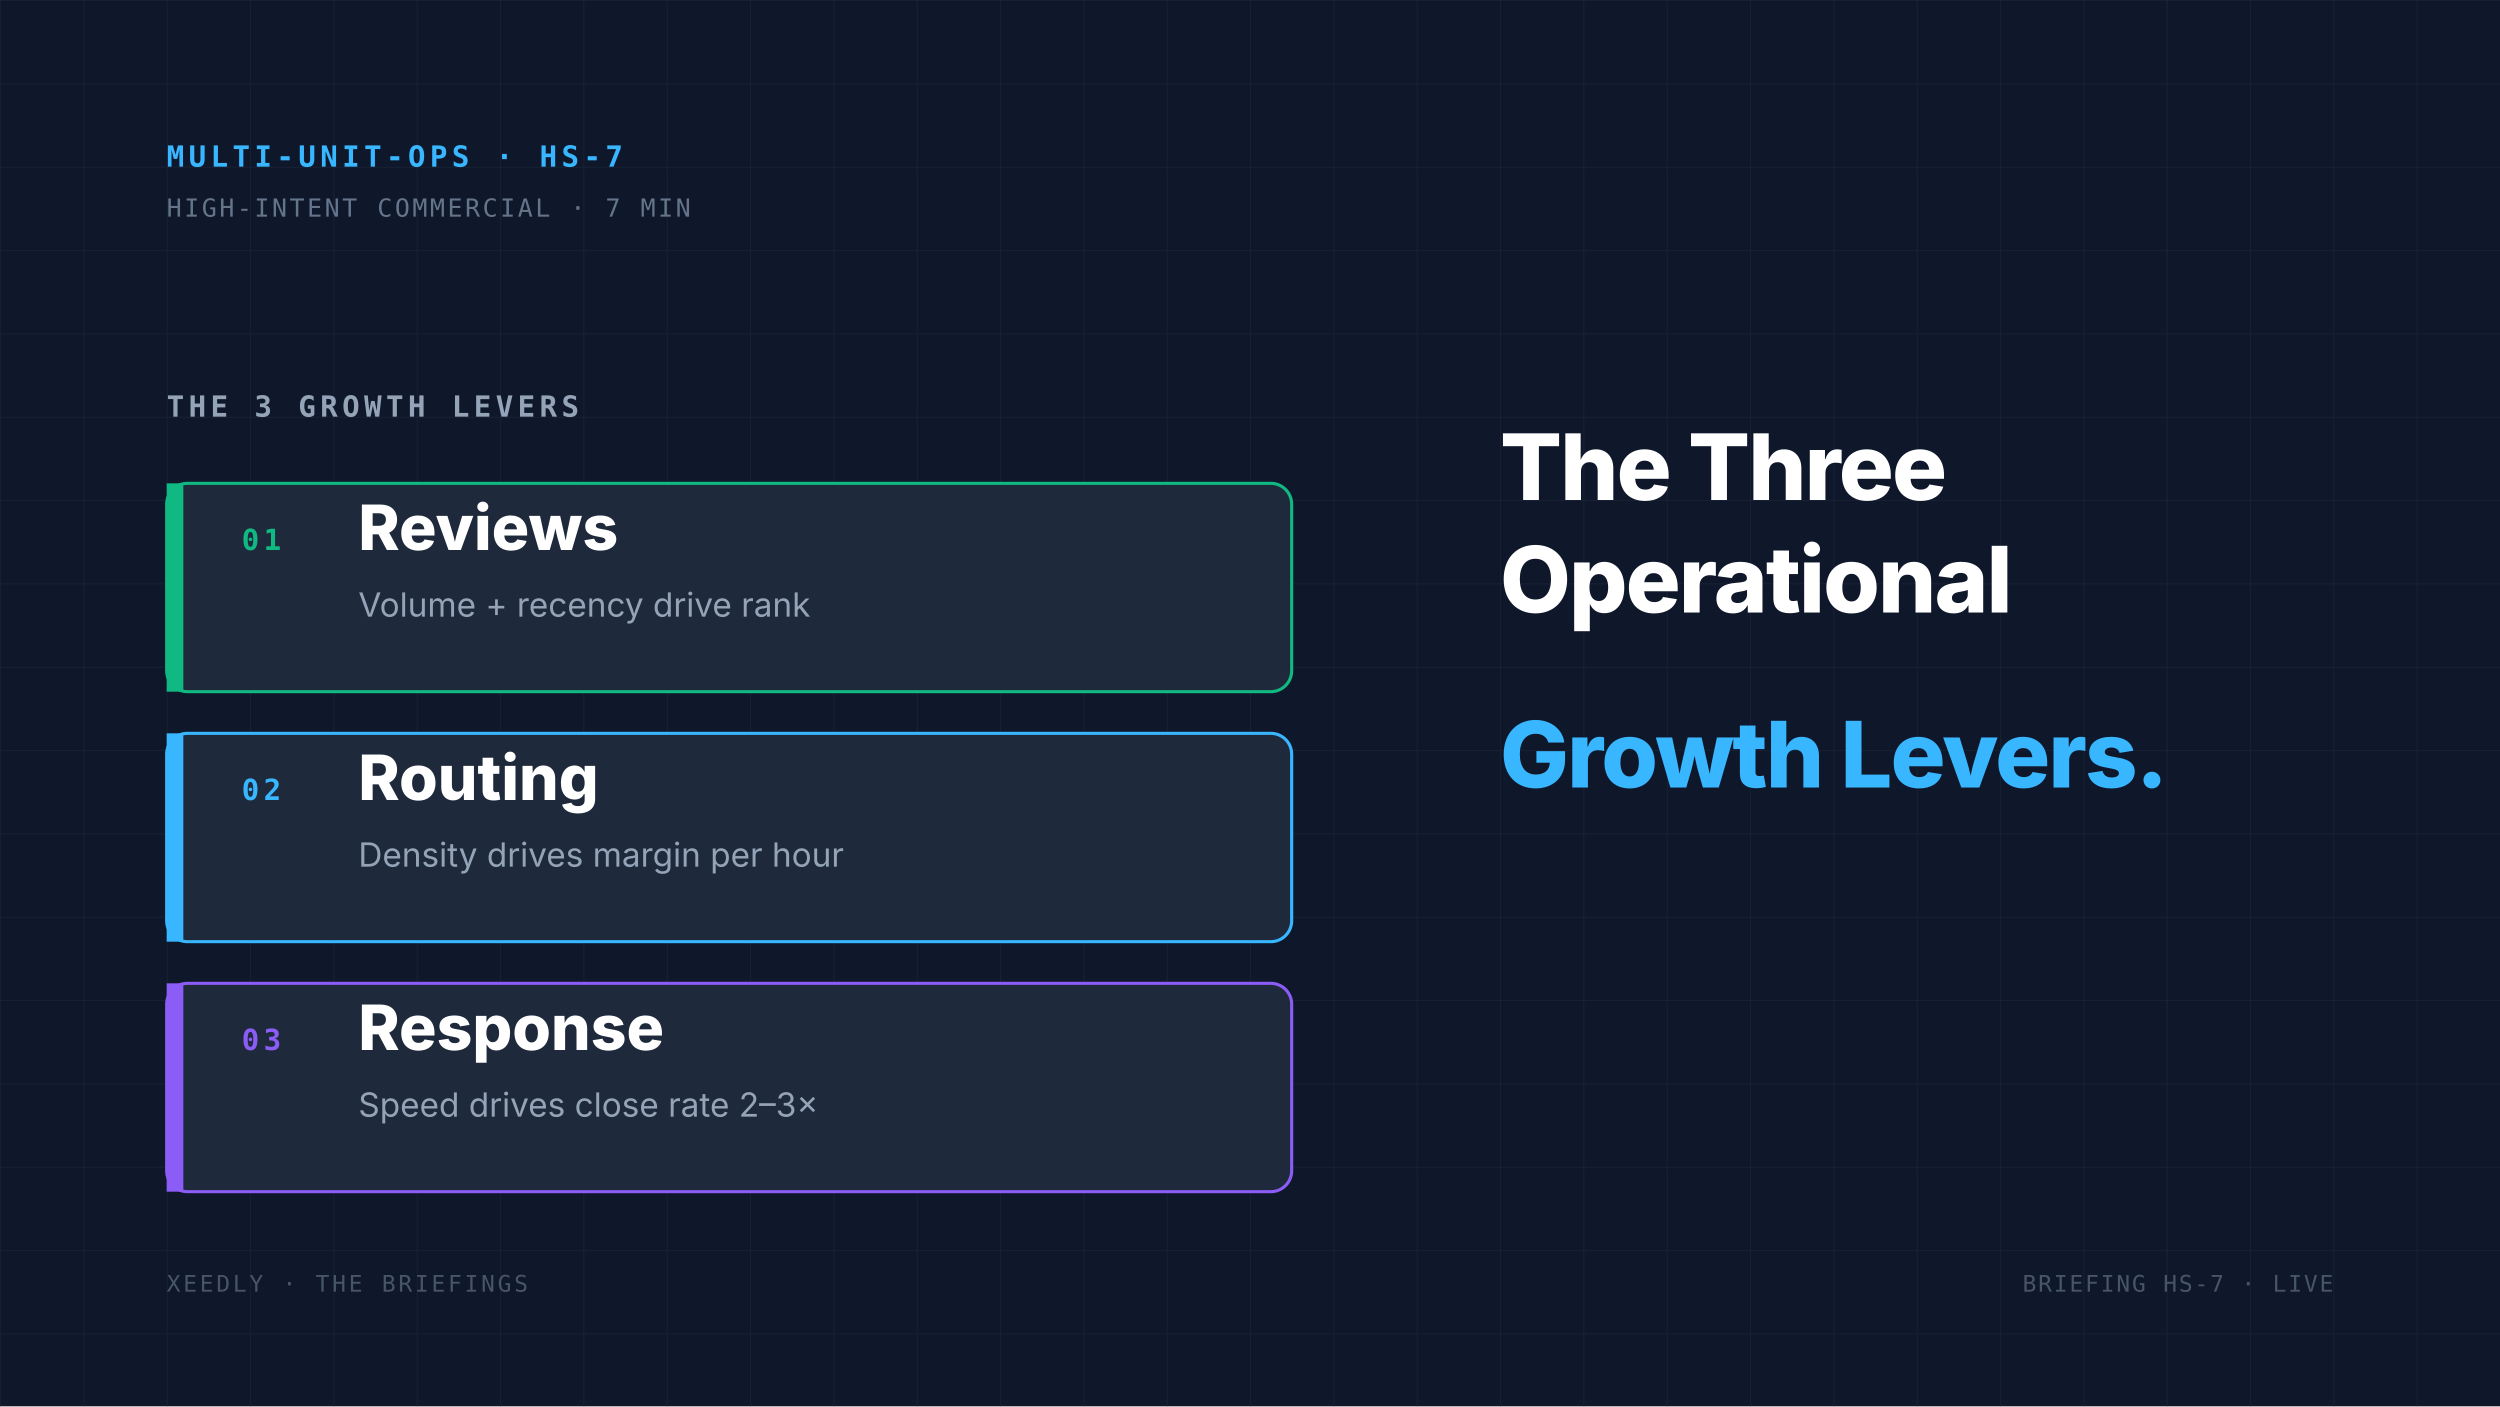
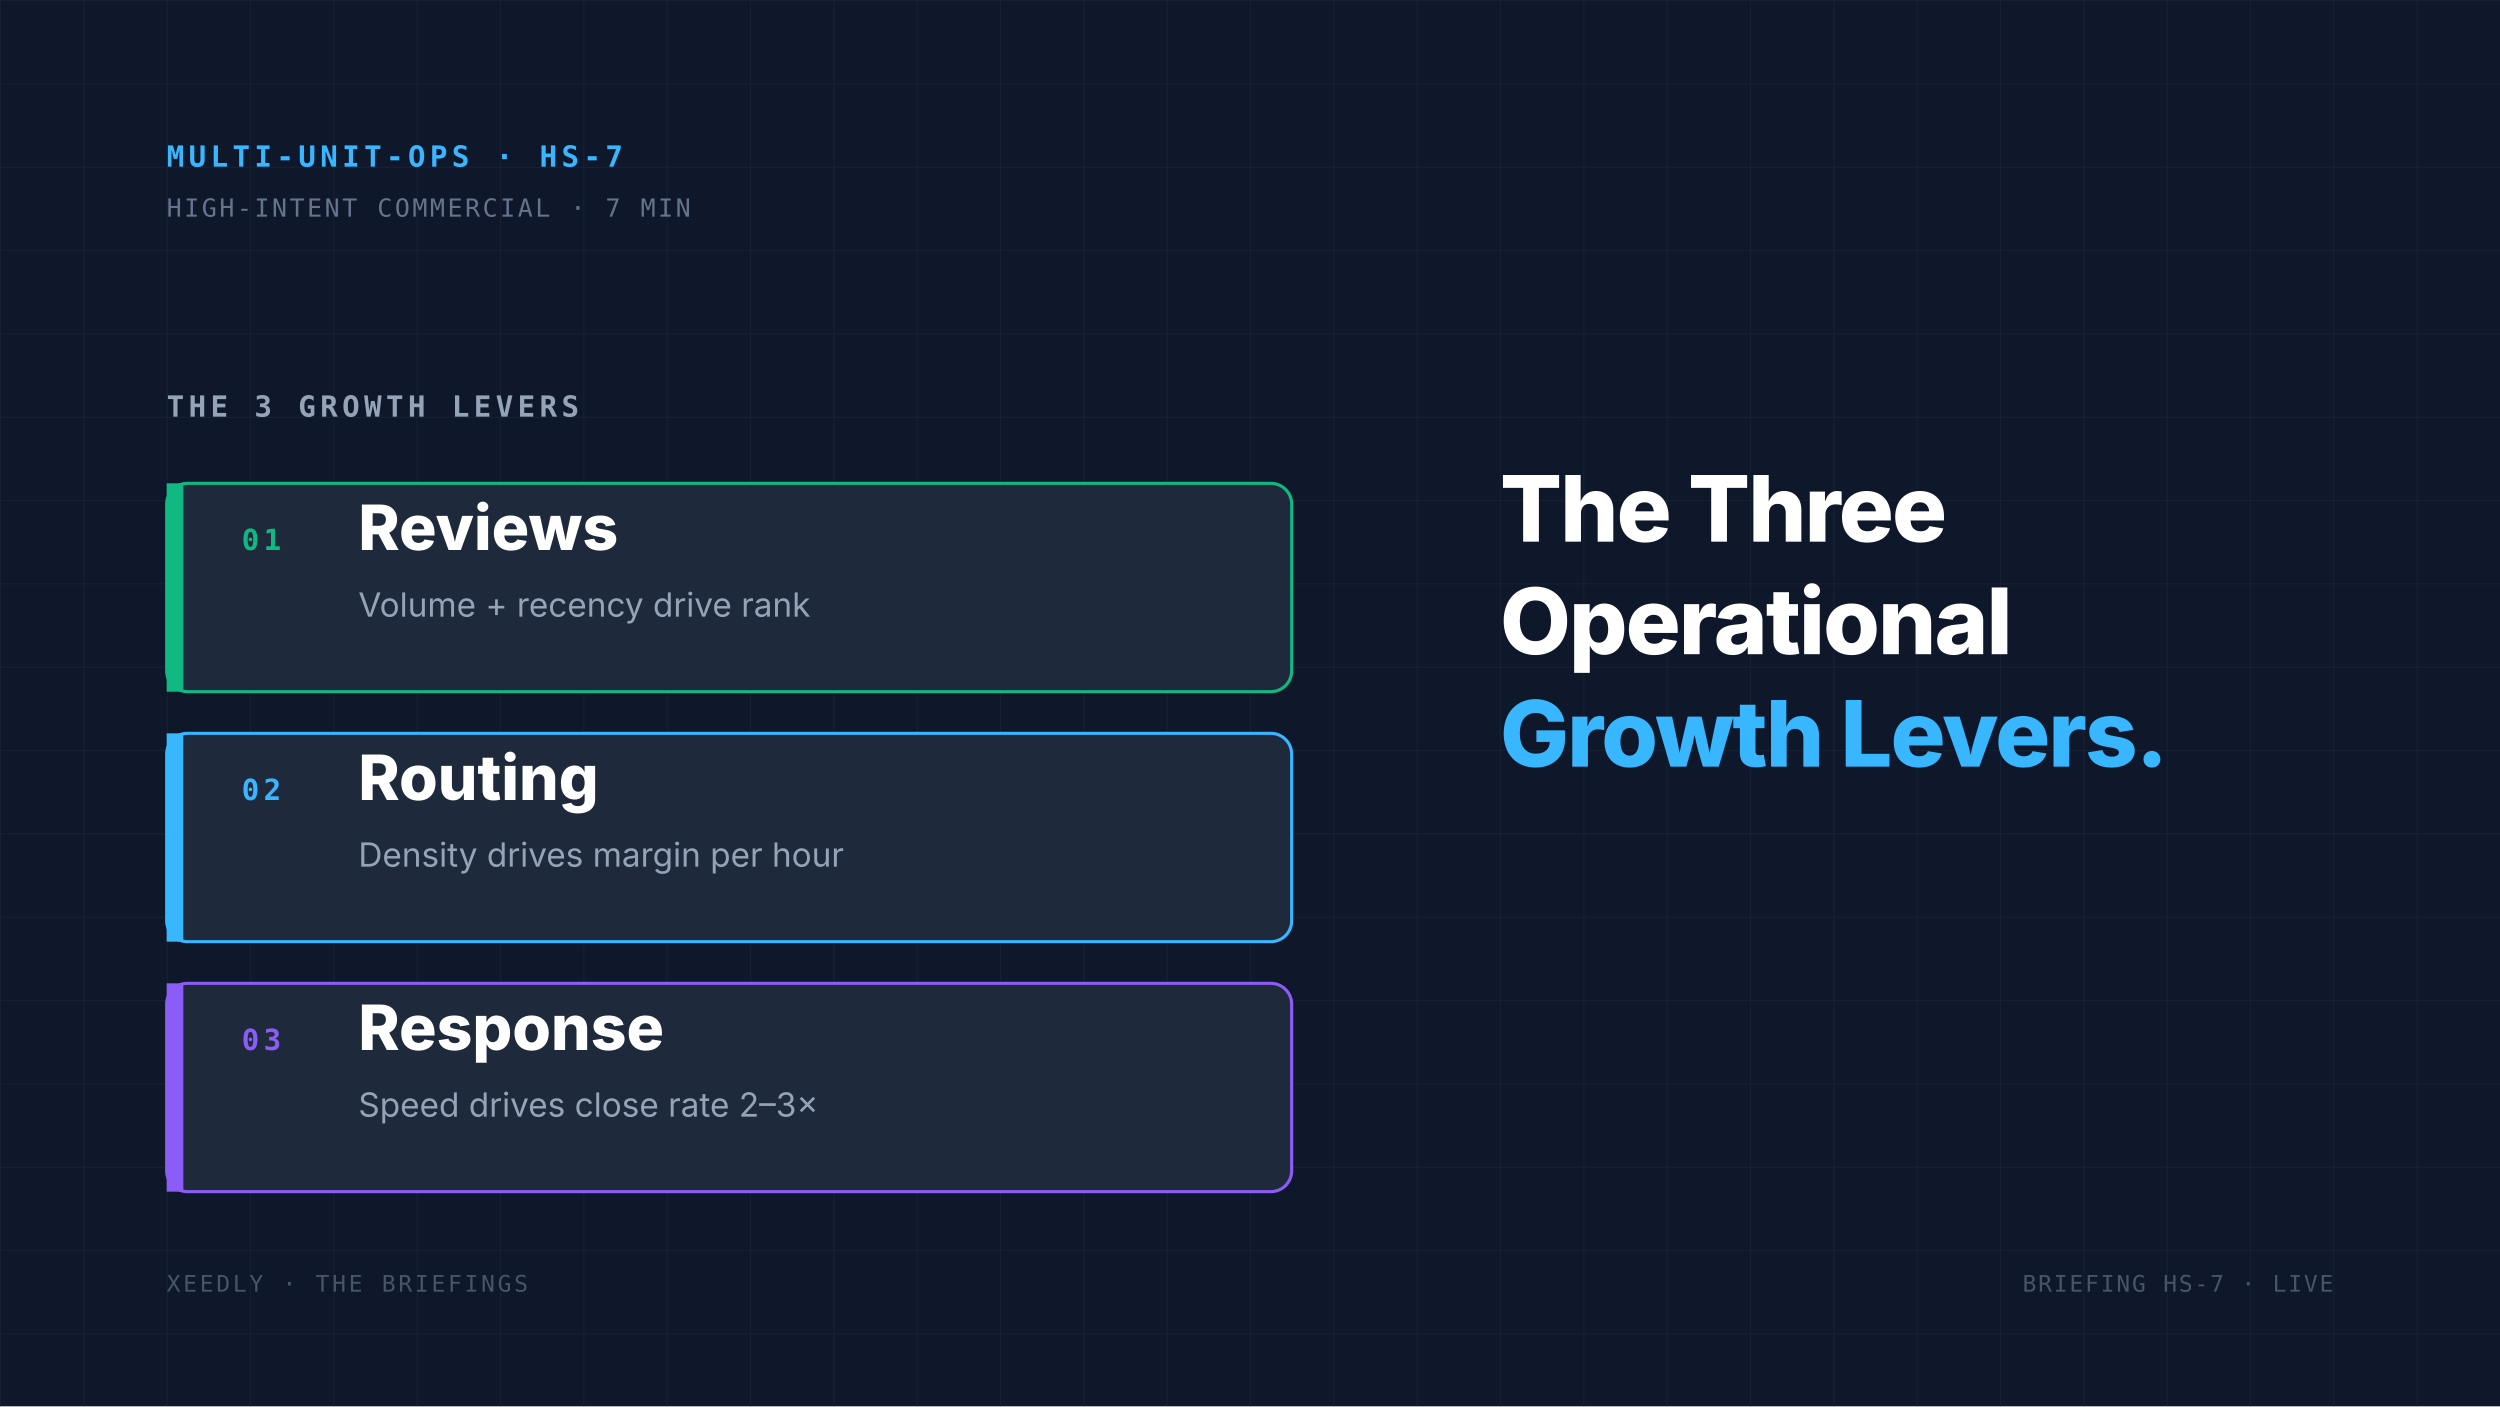
<svg xmlns="http://www.w3.org/2000/svg" viewBox="0 0 1200 675" width="1200" height="675" preserveAspectRatio="xMidYMid slice" role="img" aria-labelledby="t15-title">
  <defs>
    <pattern id="t15-grid" width="40" height="40" patternUnits="userSpaceOnUse">
      <path d="M 40 0 L 0 0 0 40" fill="none" stroke="#1e293b" stroke-width="0.5" />
    </pattern>
  </defs>
  <rect width="1200" height="675" fill="#0f172a" />
  <rect width="1200" height="675" fill="url(#t15-grid)" />
  <g transform="translate(80, 80)">
    <text font-family="ui-monospace, 'JetBrains Mono', monospace" font-size="14" fill="#38b6ff" font-weight="700" letter-spacing="0.15em">MULTI-UNIT-OPS · HS-7</text>
    <text font-family="ui-monospace, 'JetBrains Mono', monospace" font-size="12" fill="#64748b" letter-spacing="0.1em" y="24">HIGH-INTENT COMMERCIAL · 7 MIN</text>
  </g>
  <g transform="translate(80, 200)">
    <text font-family="ui-monospace, 'JetBrains Mono', monospace" font-size="14" fill="#94a3b8" letter-spacing="0.15em" font-weight="700">THE 3 GROWTH LEVERS</text>
    <g transform="translate(0, 32)">
      <rect width="540" height="100" rx="10" fill="#1e293b" stroke="#10b981" stroke-width="1.5" />
      <rect width="8" height="100" fill="#10b981" />
      <g transform="translate(36, 32)">
        <text font-family="ui-monospace, 'JetBrains Mono', monospace" font-size="14" fill="#10b981" font-weight="700" letter-spacing="0.15em">01</text>
        <text font-family="Inter, sans-serif" font-size="30" fill="#ffffff" font-weight="800" x="56" y="0">Reviews</text>
        <text font-family="Inter, sans-serif" font-size="16" fill="#94a3b8" y="32" x="56">Volume + recency drive rank</text>
      </g>
    </g>
    <g transform="translate(0, 152)">
      <rect width="540" height="100" rx="10" fill="#1e293b" stroke="#38b6ff" stroke-width="1.5" />
      <rect width="8" height="100" fill="#38b6ff" />
      <g transform="translate(36, 32)">
        <text font-family="ui-monospace, 'JetBrains Mono', monospace" font-size="14" fill="#38b6ff" font-weight="700" letter-spacing="0.15em">02</text>
        <text font-family="Inter, sans-serif" font-size="30" fill="#ffffff" font-weight="800" x="56" y="0">Routing</text>
        <text font-family="Inter, sans-serif" font-size="16" fill="#94a3b8" y="32" x="56">Density drives margin per hour</text>
      </g>
    </g>
    <g transform="translate(0, 272)">
      <rect width="540" height="100" rx="10" fill="#1e293b" stroke="#8b5cf6" stroke-width="1.5" />
      <rect width="8" height="100" fill="#8b5cf6" />
      <g transform="translate(36, 32)">
        <text font-family="ui-monospace, 'JetBrains Mono', monospace" font-size="14" fill="#8b5cf6" font-weight="700" letter-spacing="0.15em">03</text>
        <text font-family="Inter, sans-serif" font-size="30" fill="#ffffff" font-weight="800" x="56" y="0">Response</text>
        <text font-family="Inter, sans-serif" font-size="16" fill="#94a3b8" y="32" x="56">Speed drives close rate 2–3×</text>
      </g>
    </g>
  </g>
-   <g transform="translate(720, 240)">
+   <g transform="translate(720, 260)">
    <text font-family="Inter, sans-serif" fill="#ffffff" font-weight="800" letter-spacing="-0.02em">
      <tspan x="0" y="0" font-size="44">The Three</tspan>
      <tspan x="0" y="54" font-size="44">Operational</tspan>
-       <tspan x="0" y="138" font-size="44" fill="#38b6ff">Growth Levers.</tspan>
+       <tspan x="0" y="108" font-size="44" fill="#38b6ff">Growth Levers.</tspan>
    </text>
  </g>
  <g transform="translate(80, 620)">
    <text font-family="ui-monospace, 'JetBrains Mono', monospace" font-size="11" fill="#475569" letter-spacing="0.12em">XEEDLY · THE BRIEFINGS</text>
  </g>
  <g transform="translate(1120, 620)" text-anchor="end">
    <text font-family="ui-monospace, 'JetBrains Mono', monospace" font-size="11" fill="#475569" letter-spacing="0.08em">BRIEFING HS-7 · LIVE</text>
  </g>
</svg>
